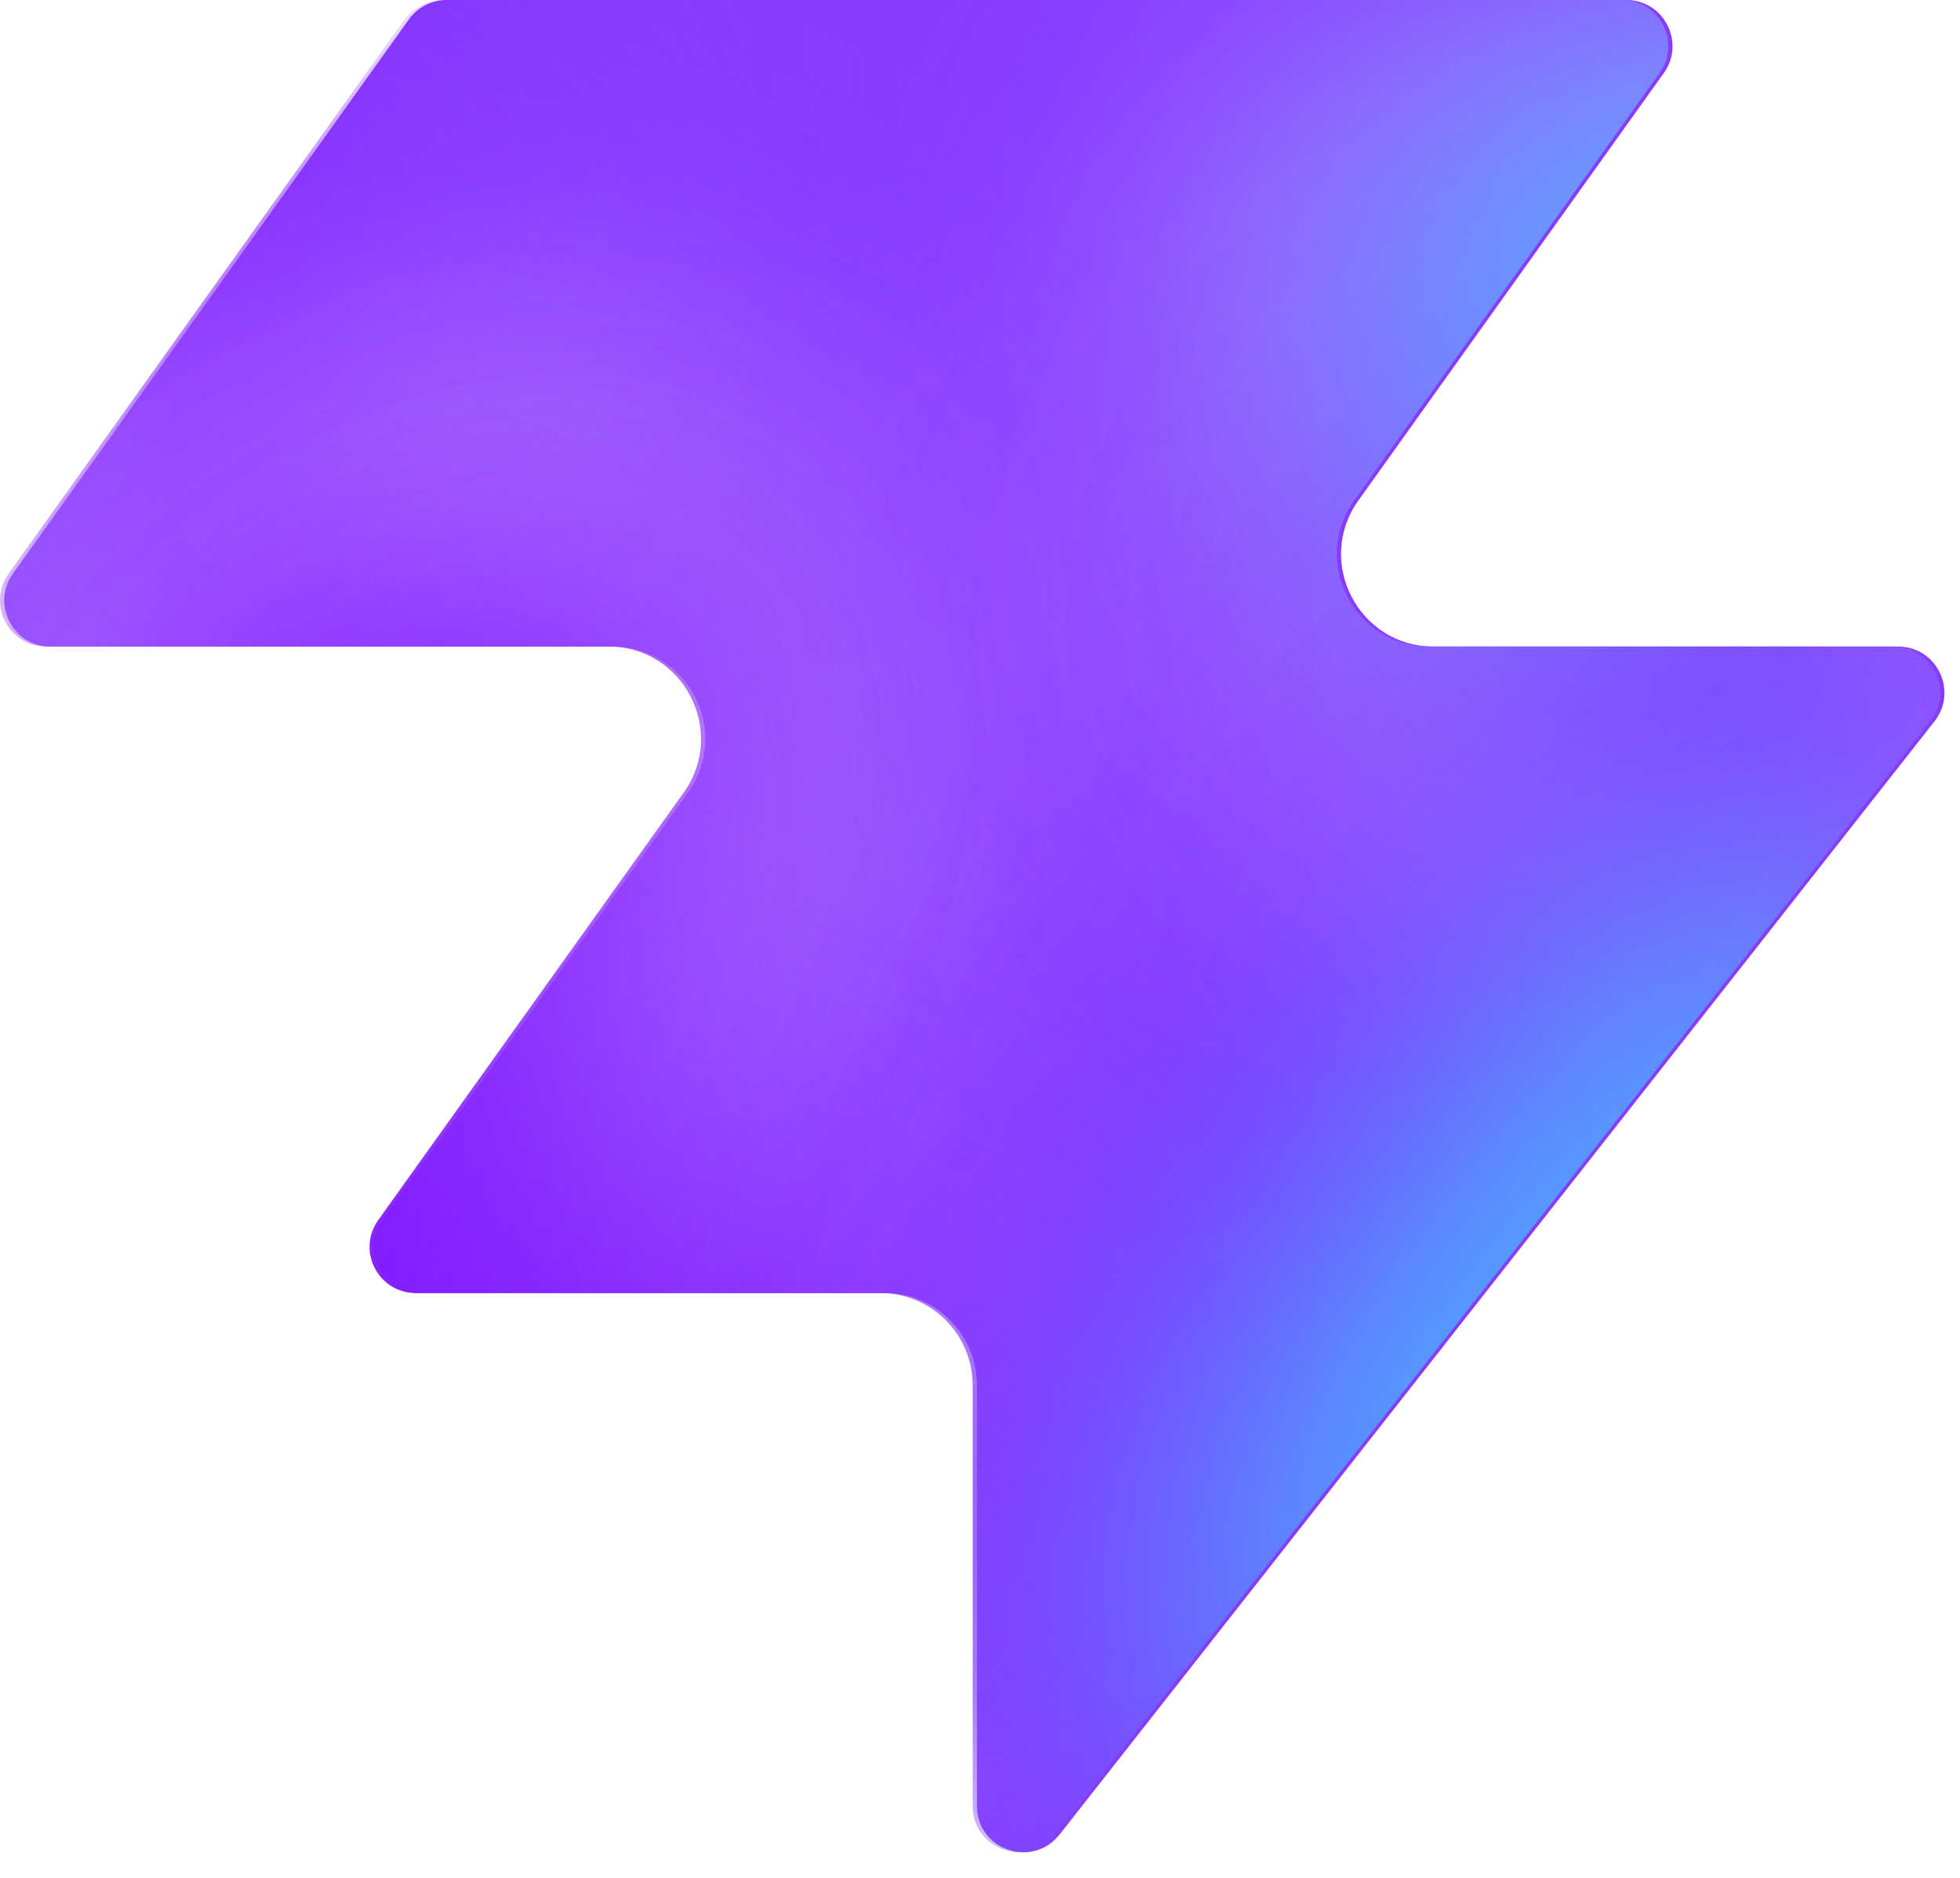
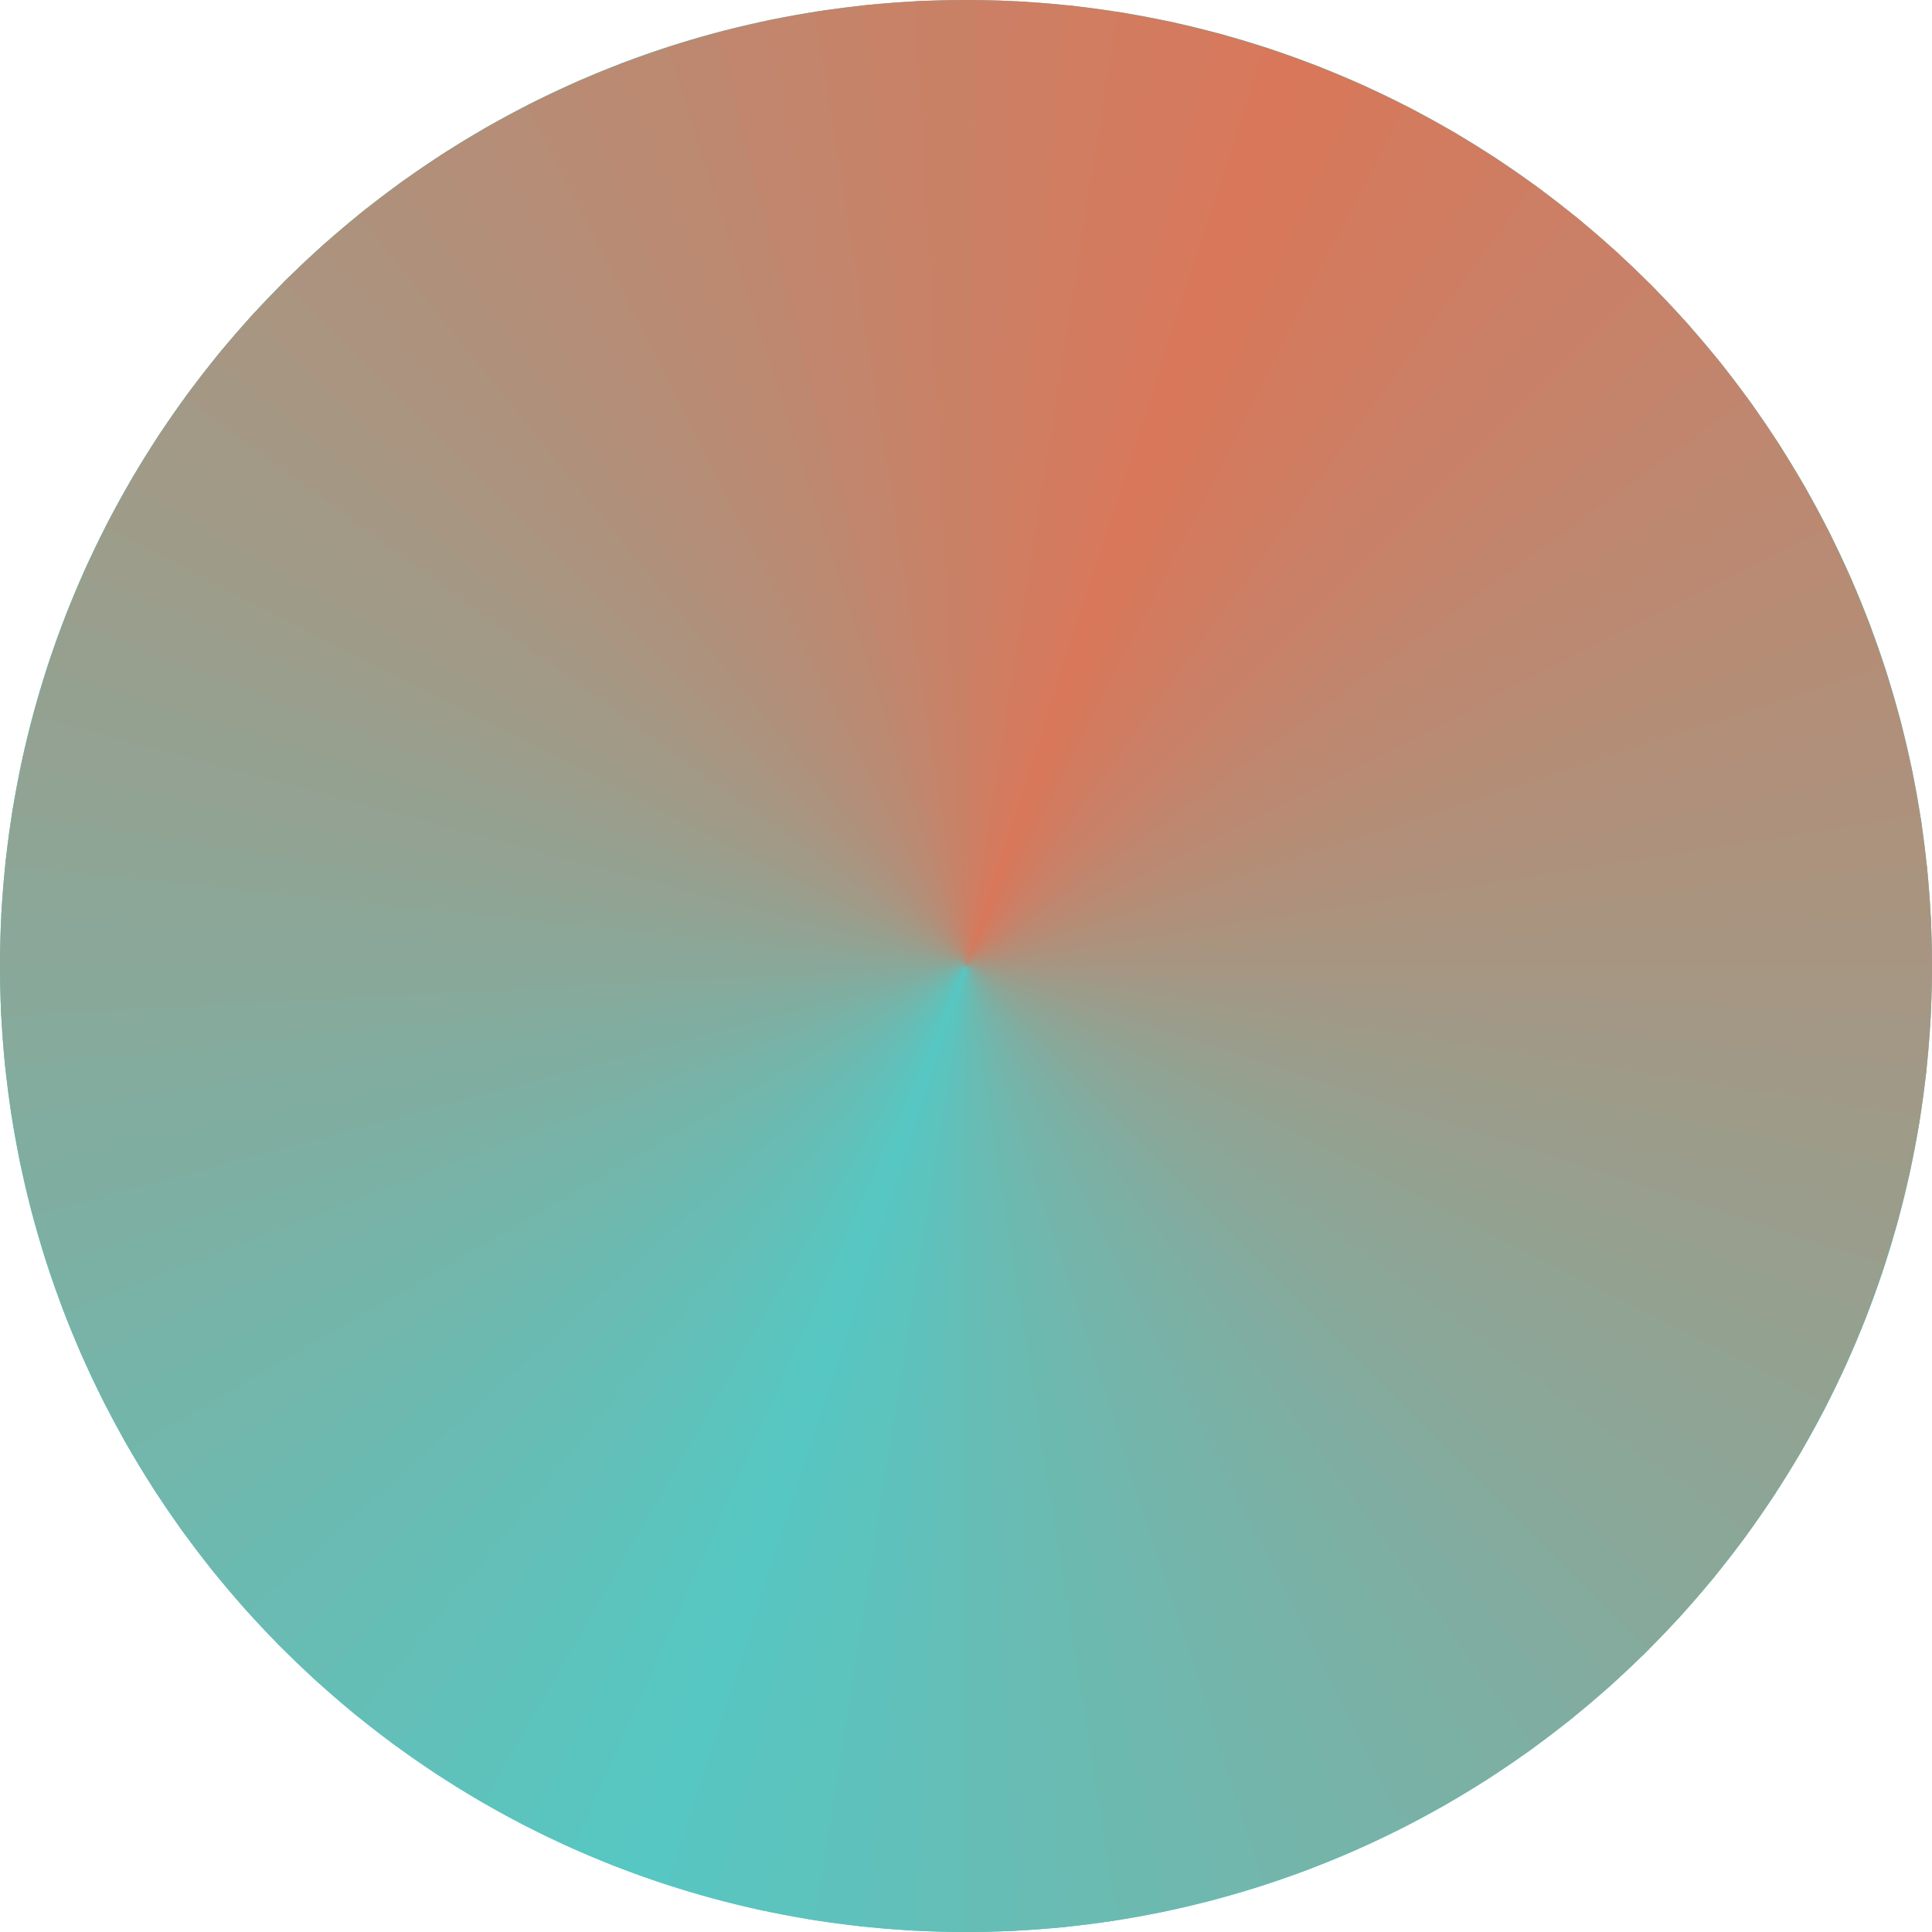
- <svg xmlns="http://www.w3.org/2000/svg" width="48" height="46" fill="none" viewBox="0 0 48 46">
-   <path fill="#863bff" d="M25.946 44.938c-.664.845-2.021.375-2.021-.698V33.937a2.26 2.26 0 0 0-2.262-2.262H10.287c-.92 0-1.456-1.04-.92-1.788l7.48-10.471c1.07-1.497 0-3.578-1.842-3.578H1.237c-.92 0-1.456-1.04-.92-1.788L10.013.474c.214-.297.556-.474.92-.474h28.894c.92 0 1.456 1.04.92 1.788l-7.48 10.471c-1.07 1.498 0 3.579 1.842 3.579h11.377c.943 0 1.473 1.088.89 1.83L25.947 44.94z" style="fill:#863bff;fill:color(display-p3 .525 .23 1);fill-opacity:1" />
-   <mask id="a" width="48" height="46" x="0" y="0" maskUnits="userSpaceOnUse" style="mask-type:alpha">
-     <path fill="#000" d="M25.842 44.938c-.664.844-2.021.375-2.021-.698V33.937a2.26 2.26 0 0 0-2.262-2.262H10.183c-.92 0-1.456-1.04-.92-1.788l7.48-10.471c1.07-1.498 0-3.579-1.842-3.579H1.133c-.92 0-1.456-1.04-.92-1.787L9.91.473c.214-.297.556-.474.92-.474h28.894c.92 0 1.456 1.04.92 1.788l-7.48 10.471c-1.07 1.498 0 3.578 1.842 3.578h11.377c.943 0 1.473 1.088.89 1.832L25.843 44.94z" style="fill:#000;fill-opacity:1" />
-   </mask>
-   <g mask="url(#a)">
-     <g filter="url(#b)">
-       <ellipse cx="5.508" cy="14.704" fill="#ede6ff" rx="5.508" ry="14.704" style="fill:#ede6ff;fill:color(display-p3 .927 .903 1);fill-opacity:1" transform="matrix(.00324 1 1 -.00324 -4.47 31.516)" />
-     </g>
-     <g filter="url(#c)">
-       <ellipse cx="10.399" cy="29.851" fill="#ede6ff" rx="10.399" ry="29.851" style="fill:#ede6ff;fill:color(display-p3 .927 .903 1);fill-opacity:1" transform="matrix(.00324 1 1 -.00324 -39.328 7.883)" />
-     </g>
-     <g filter="url(#d)">
-       <ellipse cx="5.508" cy="30.487" fill="#7e14ff" rx="5.508" ry="30.487" style="fill:#7e14ff;fill:color(display-p3 .492 .077 1);fill-opacity:1" transform="rotate(89.814 -25.913 -14.639)scale(1 -1)" />
-     </g>
-     <g filter="url(#e)">
-       <ellipse cx="5.508" cy="30.599" fill="#7e14ff" rx="5.508" ry="30.599" style="fill:#7e14ff;fill:color(display-p3 .492 .077 1);fill-opacity:1" transform="rotate(89.814 -32.644 -3.334)scale(1 -1)" />
-     </g>
-     <g filter="url(#f)">
-       <ellipse cx="5.508" cy="30.599" fill="#7e14ff" rx="5.508" ry="30.599" style="fill:#7e14ff;fill:color(display-p3 .492 .077 1);fill-opacity:1" transform="matrix(.00324 1 1 -.00324 -34.34 30.47)" />
-     </g>
-     <g filter="url(#g)">
-       <ellipse cx="14.072" cy="22.078" fill="#ede6ff" rx="14.072" ry="22.078" style="fill:#ede6ff;fill:color(display-p3 .927 .903 1);fill-opacity:1" transform="rotate(93.35 24.506 48.493)scale(-1 1)" />
-     </g>
-     <g filter="url(#h)">
-       <ellipse cx="3.47" cy="21.501" fill="#7e14ff" rx="3.47" ry="21.501" style="fill:#7e14ff;fill:color(display-p3 .492 .077 1);fill-opacity:1" transform="rotate(89.009 28.708 47.59)scale(-1 1)" />
-     </g>
-     <g filter="url(#i)">
-       <ellipse cx="3.47" cy="21.501" fill="#7e14ff" rx="3.47" ry="21.501" style="fill:#7e14ff;fill:color(display-p3 .492 .077 1);fill-opacity:1" transform="rotate(89.009 28.708 47.59)scale(-1 1)" />
-     </g>
-     <g filter="url(#j)">
-       <ellipse cx=".387" cy="8.972" fill="#7e14ff" rx="4.407" ry="29.108" style="fill:#7e14ff;fill:color(display-p3 .492 .077 1);fill-opacity:1" transform="rotate(39.51 .387 8.972)" />
-     </g>
-     <g filter="url(#k)">
-       <ellipse cx="47.523" cy="-6.092" fill="#7e14ff" rx="4.407" ry="29.108" style="fill:#7e14ff;fill:color(display-p3 .492 .077 1);fill-opacity:1" transform="rotate(37.892 47.523 -6.092)" />
-     </g>
-     <g filter="url(#l)">
-       <ellipse cx="41.412" cy="6.333" fill="#47bfff" rx="5.971" ry="9.665" style="fill:#47bfff;fill:color(display-p3 .28 .748 1);fill-opacity:1" transform="rotate(37.892 41.412 6.333)" />
-     </g>
-     <g filter="url(#m)">
-       <ellipse cx="-1.879" cy="38.332" fill="#7e14ff" rx="4.407" ry="29.108" style="fill:#7e14ff;fill:color(display-p3 .492 .077 1);fill-opacity:1" transform="rotate(37.892 -1.88 38.332)" />
-     </g>
-     <g filter="url(#n)">
-       <ellipse cx="-1.879" cy="38.332" fill="#7e14ff" rx="4.407" ry="29.108" style="fill:#7e14ff;fill:color(display-p3 .492 .077 1);fill-opacity:1" transform="rotate(37.892 -1.88 38.332)" />
-     </g>
-     <g filter="url(#o)">
-       <ellipse cx="35.651" cy="29.907" fill="#7e14ff" rx="4.407" ry="29.108" style="fill:#7e14ff;fill:color(display-p3 .492 .077 1);fill-opacity:1" transform="rotate(37.892 35.651 29.907)" />
-     </g>
-     <g filter="url(#p)">
-       <ellipse cx="38.418" cy="32.4" fill="#47bfff" rx="5.971" ry="15.297" style="fill:#47bfff;fill:color(display-p3 .28 .748 1);fill-opacity:1" transform="rotate(37.892 38.418 32.4)" />
-     </g>
+ <svg xmlns="http://www.w3.org/2000/svg" viewBox="0 0 48 48">
+   <clipPath id="c">
+     <circle cx="24" cy="24" r="24" />
+   </clipPath>
+   <g clip-path="url(#c)">
+     <circle cx="24" cy="24" r="24" fill="#56c7c2" />
+     <path fill="#cc7f65" d="M24 24L24.000 0.000A24 24 0 0 1 25.507 0.047Z" />
+     <path fill="#ce7e63" d="M24 24L25.256 0.033A24 24 0 0 1 26.758 0.159Z" />
+     <path fill="#d07d61" d="M24 24L26.509 0.131A24 24 0 0 1 28.002 0.336Z" />
+     <path fill="#d27b5f" d="M24 24L27.754 0.295A24 24 0 0 1 29.235 0.578Z" />
+     <path fill="#d47a5e" d="M24 24L28.990 0.524A24 24 0 0 1 30.454 0.884Z" />
+     <path fill="#d6795c" d="M24 24L30.212 0.818A24 24 0 0 1 31.655 1.254Z" />
+     <path fill="#d9775a" d="M24 24L31.416 1.175A24 24 0 0 1 32.835 1.685Z" />
+     <path fill="#d7785b" d="M24 24L32.601 1.594A24 24 0 0 1 33.991 2.178Z" />
+     <path fill="#d5795d" d="M24 24L33.762 2.075A24 24 0 0 1 35.119 2.731Z" />
+     <path fill="#d37b5f" d="M24 24L34.896 2.616A24 24 0 0 1 36.217 3.342Z" />
+     <path fill="#d17c61" d="M24 24L36.000 3.215A24 24 0 0 1 37.281 4.010Z" />
+     <path fill="#ce7d62" d="M24 24L37.071 3.872A24 24 0 0 1 38.309 4.732Z" />
+     <path fill="#cc7f64" d="M24 24L38.107 4.584A24 24 0 0 1 39.298 5.508Z" />
+     <path fill="#ca8066" d="M24 24L39.104 5.348A24 24 0 0 1 40.245 6.334Z" />
+     <path fill="#c88168" d="M24 24L40.059 6.165A24 24 0 0 1 41.147 7.208Z" />
+     <path fill="#c68369" d="M24 24L40.971 7.029A24 24 0 0 1 42.003 8.129Z" />
+     <path fill="#c4846b" d="M24 24L41.835 7.941A24 24 0 0 1 42.809 9.092Z" />
+     <path fill="#c1856d" d="M24 24L42.652 8.896A24 24 0 0 1 43.563 10.097Z" />
+     <path fill="#bf876f" d="M24 24L43.416 9.893A24 24 0 0 1 44.264 11.140Z" />
+     <path fill="#bd8870" d="M24 24L44.128 10.929A24 24 0 0 1 44.909 12.218Z" />
+     <path fill="#bb8972" d="M24 24L44.785 12.000A24 24 0 0 1 45.497 13.329Z" />
+     <path fill="#b98b74" d="M24 24L45.384 13.104A24 24 0 0 1 46.026 14.468Z" />
+     <path fill="#b68c75" d="M24 24L45.925 14.238A24 24 0 0 1 46.495 15.634Z" />
+     <path fill="#b48d77" d="M24 24L46.406 15.399A24 24 0 0 1 46.902 16.823Z" />
+     <path fill="#b28f79" d="M24 24L46.825 16.584A24 24 0 0 1 47.246 18.031Z" />
+     <path fill="#b0907b" d="M24 24L47.182 17.788A24 24 0 0 1 47.527 19.256Z" />
+     <path fill="#ae917c" d="M24 24L47.476 19.010A24 24 0 0 1 47.743 20.494Z" />
+     <path fill="#ac937e" d="M24 24L47.705 20.246A24 24 0 0 1 47.893 21.741Z" />
+     <path fill="#a99480" d="M24 24L47.869 21.491A24 24 0 0 1 47.979 22.995Z" />
+     <path fill="#a79582" d="M24 24L47.967 22.744A24 24 0 0 1 47.999 24.251Z" />
+     <path fill="#a59783" d="M24 24L48.000 24.000A24 24 0 0 1 47.953 25.507Z" />
+     <path fill="#a39885" d="M24 24L47.967 25.256A24 24 0 0 1 47.841 26.758Z" />
+     <path fill="#a19987" d="M24 24L47.869 26.509A24 24 0 0 1 47.664 28.002Z" />
+     <path fill="#9e9b89" d="M24 24L47.705 27.754A24 24 0 0 1 47.422 29.235Z" />
+     <path fill="#9c9c8a" d="M24 24L47.476 28.990A24 24 0 0 1 47.116 30.454Z" />
+     <path fill="#9a9d8c" d="M24 24L47.182 30.212A24 24 0 0 1 46.746 31.655Z" />
+     <path fill="#989f8e" d="M24 24L46.825 31.416A24 24 0 0 1 46.315 32.835Z" />
+     <path fill="#96a08f" d="M24 24L46.406 32.601A24 24 0 0 1 45.822 33.991Z" />
+     <path fill="#93a191" d="M24 24L45.925 33.762A24 24 0 0 1 45.269 35.119Z" />
+     <path fill="#91a393" d="M24 24L45.384 34.896A24 24 0 0 1 44.658 36.217Z" />
+     <path fill="#8fa495" d="M24 24L44.785 36.000A24 24 0 0 1 43.990 37.281Z" />
+     <path fill="#8da596" d="M24 24L44.128 37.071A24 24 0 0 1 43.268 38.309Z" />
+     <path fill="#8ba798" d="M24 24L43.416 38.107A24 24 0 0 1 42.492 39.298Z" />
+     <path fill="#89a89a" d="M24 24L42.652 39.104A24 24 0 0 1 41.666 40.245Z" />
+     <path fill="#86a99c" d="M24 24L41.835 40.059A24 24 0 0 1 40.792 41.147Z" />
+     <path fill="#84ab9d" d="M24 24L40.971 40.971A24 24 0 0 1 39.871 42.003Z" />
+     <path fill="#82ac9f" d="M24 24L40.059 41.835A24 24 0 0 1 38.908 42.809Z" />
+     <path fill="#80ada1" d="M24 24L39.104 42.652A24 24 0 0 1 37.903 43.563Z" />
+     <path fill="#7eafa3" d="M24 24L38.107 43.416A24 24 0 0 1 36.860 44.264Z" />
+     <path fill="#7bb0a4" d="M24 24L37.071 44.128A24 24 0 0 1 35.782 44.909Z" />
+     <path fill="#79b1a6" d="M24 24L36.000 44.785A24 24 0 0 1 34.671 45.497Z" />
+     <path fill="#77b3a8" d="M24 24L34.896 45.384A24 24 0 0 1 33.532 46.026Z" />
+     <path fill="#75b4a9" d="M24 24L33.762 45.925A24 24 0 0 1 32.366 46.495Z" />
+     <path fill="#73b5ab" d="M24 24L32.601 46.406A24 24 0 0 1 31.177 46.902Z" />
+     <path fill="#71b7ad" d="M24 24L31.416 46.825A24 24 0 0 1 29.969 47.246Z" />
+     <path fill="#6eb8af" d="M24 24L30.212 47.182A24 24 0 0 1 28.744 47.527Z" />
+     <path fill="#6cb9b0" d="M24 24L28.990 47.476A24 24 0 0 1 27.506 47.743Z" />
+     <path fill="#6abbb2" d="M24 24L27.754 47.705A24 24 0 0 1 26.259 47.893Z" />
+     <path fill="#68bcb4" d="M24 24L26.509 47.869A24 24 0 0 1 25.005 47.979Z" />
+     <path fill="#66bdb6" d="M24 24L25.256 47.967A24 24 0 0 1 23.749 47.999Z" />
+     <path fill="#63bfb7" d="M24 24L24.000 48.000A24 24 0 0 1 22.493 47.953Z" />
+     <path fill="#61c0b9" d="M24 24L22.744 47.967A24 24 0 0 1 21.242 47.841Z" />
+     <path fill="#5fc1bb" d="M24 24L21.491 47.869A24 24 0 0 1 19.998 47.664Z" />
+     <path fill="#5dc3bd" d="M24 24L20.246 47.705A24 24 0 0 1 18.765 47.422Z" />
+     <path fill="#5bc4be" d="M24 24L19.010 47.476A24 24 0 0 1 17.546 47.116Z" />
+     <path fill="#59c5c0" d="M24 24L17.788 47.182A24 24 0 0 1 16.345 46.746Z" />
+     <path fill="#56c7c2" d="M24 24L16.584 46.825A24 24 0 0 1 15.165 46.315Z" />
+     <path fill="#58c6c1" d="M24 24L15.399 46.406A24 24 0 0 1 14.009 45.822Z" />
+     <path fill="#5ac5bf" d="M24 24L14.238 45.925A24 24 0 0 1 12.881 45.269Z" />
+     <path fill="#5cc3bd" d="M24 24L13.104 45.384A24 24 0 0 1 11.783 44.658Z" />
+     <path fill="#5ec2bb" d="M24 24L12.000 44.785A24 24 0 0 1 10.719 43.990Z" />
+     <path fill="#61c1ba" d="M24 24L10.929 44.128A24 24 0 0 1 9.691 43.268Z" />
+     <path fill="#63bfb8" d="M24 24L9.893 43.416A24 24 0 0 1 8.702 42.492Z" />
+     <path fill="#65beb6" d="M24 24L8.896 42.652A24 24 0 0 1 7.755 41.666Z" />
+     <path fill="#67bdb4" d="M24 24L7.941 41.835A24 24 0 0 1 6.853 40.792Z" />
+     <path fill="#69bbb3" d="M24 24L7.029 40.971A24 24 0 0 1 5.997 39.871Z" />
+     <path fill="#6bbab1" d="M24 24L6.165 40.059A24 24 0 0 1 5.191 38.908Z" />
+     <path fill="#6eb9af" d="M24 24L5.348 39.104A24 24 0 0 1 4.437 37.903Z" />
+     <path fill="#70b7ad" d="M24 24L4.584 38.107A24 24 0 0 1 3.736 36.860Z" />
+     <path fill="#72b6ac" d="M24 24L3.872 37.071A24 24 0 0 1 3.091 35.782Z" />
+     <path fill="#74b5aa" d="M24 24L3.215 36.000A24 24 0 0 1 2.503 34.671Z" />
+     <path fill="#76b3a8" d="M24 24L2.616 34.896A24 24 0 0 1 1.974 33.532Z" />
+     <path fill="#79b2a7" d="M24 24L2.075 33.762A24 24 0 0 1 1.505 32.366Z" />
+     <path fill="#7bb1a5" d="M24 24L1.594 32.601A24 24 0 0 1 1.098 31.177Z" />
+     <path fill="#7dafa3" d="M24 24L1.175 31.416A24 24 0 0 1 0.754 29.969Z" />
+     <path fill="#7faea1" d="M24 24L0.818 30.212A24 24 0 0 1 0.473 28.744Z" />
+     <path fill="#81ada0" d="M24 24L0.524 28.990A24 24 0 0 1 0.257 27.506Z" />
+     <path fill="#83ab9e" d="M24 24L0.295 27.754A24 24 0 0 1 0.107 26.259Z" />
+     <path fill="#86aa9c" d="M24 24L0.131 26.509A24 24 0 0 1 0.021 25.005Z" />
+     <path fill="#88a99a" d="M24 24L0.033 25.256A24 24 0 0 1 0.001 23.749Z" />
+     <path fill="#8aa799" d="M24 24L0.000 24.000A24 24 0 0 1 0.047 22.493Z" />
+     <path fill="#8ca697" d="M24 24L0.033 22.744A24 24 0 0 1 0.159 21.242Z" />
+     <path fill="#8ea595" d="M24 24L0.131 21.491A24 24 0 0 1 0.336 19.998Z" />
+     <path fill="#91a393" d="M24 24L0.295 20.246A24 24 0 0 1 0.578 18.765Z" />
+     <path fill="#93a292" d="M24 24L0.524 19.010A24 24 0 0 1 0.884 17.546Z" />
+     <path fill="#95a190" d="M24 24L0.818 17.788A24 24 0 0 1 1.254 16.345Z" />
+     <path fill="#979f8e" d="M24 24L1.175 16.584A24 24 0 0 1 1.685 15.165Z" />
+     <path fill="#999e8d" d="M24 24L1.594 15.399A24 24 0 0 1 2.178 14.009Z" />
+     <path fill="#9c9d8b" d="M24 24L2.075 14.238A24 24 0 0 1 2.731 12.881Z" />
+     <path fill="#9e9b89" d="M24 24L2.616 13.104A24 24 0 0 1 3.342 11.783Z" />
+     <path fill="#a09a87" d="M24 24L3.215 12.000A24 24 0 0 1 4.010 10.719Z" />
+     <path fill="#a29986" d="M24 24L3.872 10.929A24 24 0 0 1 4.732 9.691Z" />
+     <path fill="#a49784" d="M24 24L4.584 9.893A24 24 0 0 1 5.508 8.702Z" />
+     <path fill="#a69682" d="M24 24L5.348 8.896A24 24 0 0 1 6.334 7.755Z" />
+     <path fill="#a99580" d="M24 24L6.165 7.941A24 24 0 0 1 7.208 6.853Z" />
+     <path fill="#ab937f" d="M24 24L7.029 7.029A24 24 0 0 1 8.129 5.997Z" />
+     <path fill="#ad927d" d="M24 24L7.941 6.165A24 24 0 0 1 9.092 5.191Z" />
+     <path fill="#af917b" d="M24 24L8.896 5.348A24 24 0 0 1 10.097 4.437Z" />
+     <path fill="#b18f79" d="M24 24L9.893 4.584A24 24 0 0 1 11.140 3.736Z" />
+     <path fill="#b48e78" d="M24 24L10.929 3.872A24 24 0 0 1 12.218 3.091Z" />
+     <path fill="#b68d76" d="M24 24L12.000 3.215A24 24 0 0 1 13.329 2.503Z" />
+     <path fill="#b88b74" d="M24 24L13.104 2.616A24 24 0 0 1 14.468 1.974Z" />
+     <path fill="#ba8a73" d="M24 24L14.238 2.075A24 24 0 0 1 15.634 1.505Z" />
+     <path fill="#bc8971" d="M24 24L15.399 1.594A24 24 0 0 1 16.823 1.098Z" />
+     <path fill="#be876f" d="M24 24L16.584 1.175A24 24 0 0 1 18.031 0.754Z" />
+     <path fill="#c1866d" d="M24 24L17.788 0.818A24 24 0 0 1 19.256 0.473Z" />
+     <path fill="#c3856c" d="M24 24L19.010 0.524A24 24 0 0 1 20.494 0.257Z" />
+     <path fill="#c5836a" d="M24 24L20.246 0.295A24 24 0 0 1 21.741 0.107Z" />
+     <path fill="#c78268" d="M24 24L21.491 0.131A24 24 0 0 1 22.995 0.021Z" />
+     <path fill="#c98166" d="M24 24L22.744 0.033A24 24 0 0 1 24.251 0.001Z" />
  </g>
-   <defs>
-     <filter id="b" width="60.045" height="41.654" x="-19.77" y="16.149" color-interpolation-filters="sRGB" filterUnits="userSpaceOnUse">
-       <feFlood flood-opacity="0" result="BackgroundImageFix" />
-       <feBlend in="SourceGraphic" in2="BackgroundImageFix" result="shape" />
-       <feGaussianBlur result="effect1_foregroundBlur_2002_17158" stdDeviation="7.659" />
-     </filter>
-     <filter id="c" width="90.34" height="51.437" x="-54.613" y="-7.533" color-interpolation-filters="sRGB" filterUnits="userSpaceOnUse">
-       <feFlood flood-opacity="0" result="BackgroundImageFix" />
-       <feBlend in="SourceGraphic" in2="BackgroundImageFix" result="shape" />
-       <feGaussianBlur result="effect1_foregroundBlur_2002_17158" stdDeviation="7.659" />
-     </filter>
-     <filter id="d" width="79.355" height="29.4" x="-49.64" y="2.03" color-interpolation-filters="sRGB" filterUnits="userSpaceOnUse">
-       <feFlood flood-opacity="0" result="BackgroundImageFix" />
-       <feBlend in="SourceGraphic" in2="BackgroundImageFix" result="shape" />
-       <feGaussianBlur result="effect1_foregroundBlur_2002_17158" stdDeviation="4.596" />
-     </filter>
-     <filter id="e" width="79.579" height="29.4" x="-45.045" y="20.029" color-interpolation-filters="sRGB" filterUnits="userSpaceOnUse">
-       <feFlood flood-opacity="0" result="BackgroundImageFix" />
-       <feBlend in="SourceGraphic" in2="BackgroundImageFix" result="shape" />
-       <feGaussianBlur result="effect1_foregroundBlur_2002_17158" stdDeviation="4.596" />
-     </filter>
-     <filter id="f" width="79.579" height="29.4" x="-43.513" y="21.178" color-interpolation-filters="sRGB" filterUnits="userSpaceOnUse">
-       <feFlood flood-opacity="0" result="BackgroundImageFix" />
-       <feBlend in="SourceGraphic" in2="BackgroundImageFix" result="shape" />
-       <feGaussianBlur result="effect1_foregroundBlur_2002_17158" stdDeviation="4.596" />
-     </filter>
-     <filter id="g" width="74.749" height="58.852" x="15.756" y="-17.901" color-interpolation-filters="sRGB" filterUnits="userSpaceOnUse">
-       <feFlood flood-opacity="0" result="BackgroundImageFix" />
-       <feBlend in="SourceGraphic" in2="BackgroundImageFix" result="shape" />
-       <feGaussianBlur result="effect1_foregroundBlur_2002_17158" stdDeviation="7.659" />
-     </filter>
-     <filter id="h" width="61.377" height="25.362" x="23.548" y="2.284" color-interpolation-filters="sRGB" filterUnits="userSpaceOnUse">
-       <feFlood flood-opacity="0" result="BackgroundImageFix" />
-       <feBlend in="SourceGraphic" in2="BackgroundImageFix" result="shape" />
-       <feGaussianBlur result="effect1_foregroundBlur_2002_17158" stdDeviation="4.596" />
-     </filter>
-     <filter id="i" width="61.377" height="25.362" x="23.548" y="2.284" color-interpolation-filters="sRGB" filterUnits="userSpaceOnUse">
-       <feFlood flood-opacity="0" result="BackgroundImageFix" />
-       <feBlend in="SourceGraphic" in2="BackgroundImageFix" result="shape" />
-       <feGaussianBlur result="effect1_foregroundBlur_2002_17158" stdDeviation="4.596" />
-     </filter>
-     <filter id="j" width="56.045" height="63.649" x="-27.636" y="-22.853" color-interpolation-filters="sRGB" filterUnits="userSpaceOnUse">
-       <feFlood flood-opacity="0" result="BackgroundImageFix" />
-       <feBlend in="SourceGraphic" in2="BackgroundImageFix" result="shape" />
-       <feGaussianBlur result="effect1_foregroundBlur_2002_17158" stdDeviation="4.596" />
-     </filter>
-     <filter id="k" width="54.814" height="64.646" x="20.116" y="-38.415" color-interpolation-filters="sRGB" filterUnits="userSpaceOnUse">
-       <feFlood flood-opacity="0" result="BackgroundImageFix" />
-       <feBlend in="SourceGraphic" in2="BackgroundImageFix" result="shape" />
-       <feGaussianBlur result="effect1_foregroundBlur_2002_17158" stdDeviation="4.596" />
-     </filter>
-     <filter id="l" width="33.541" height="35.313" x="24.641" y="-11.323" color-interpolation-filters="sRGB" filterUnits="userSpaceOnUse">
-       <feFlood flood-opacity="0" result="BackgroundImageFix" />
-       <feBlend in="SourceGraphic" in2="BackgroundImageFix" result="shape" />
-       <feGaussianBlur result="effect1_foregroundBlur_2002_17158" stdDeviation="4.596" />
-     </filter>
-     <filter id="m" width="54.814" height="64.646" x="-29.286" y="6.009" color-interpolation-filters="sRGB" filterUnits="userSpaceOnUse">
-       <feFlood flood-opacity="0" result="BackgroundImageFix" />
-       <feBlend in="SourceGraphic" in2="BackgroundImageFix" result="shape" />
-       <feGaussianBlur result="effect1_foregroundBlur_2002_17158" stdDeviation="4.596" />
-     </filter>
-     <filter id="n" width="54.814" height="64.646" x="-29.286" y="6.009" color-interpolation-filters="sRGB" filterUnits="userSpaceOnUse">
-       <feFlood flood-opacity="0" result="BackgroundImageFix" />
-       <feBlend in="SourceGraphic" in2="BackgroundImageFix" result="shape" />
-       <feGaussianBlur result="effect1_foregroundBlur_2002_17158" stdDeviation="4.596" />
-     </filter>
-     <filter id="o" width="54.814" height="64.646" x="8.244" y="-2.416" color-interpolation-filters="sRGB" filterUnits="userSpaceOnUse">
-       <feFlood flood-opacity="0" result="BackgroundImageFix" />
-       <feBlend in="SourceGraphic" in2="BackgroundImageFix" result="shape" />
-       <feGaussianBlur result="effect1_foregroundBlur_2002_17158" stdDeviation="4.596" />
-     </filter>
-     <filter id="p" width="39.409" height="43.623" x="18.713" y="10.588" color-interpolation-filters="sRGB" filterUnits="userSpaceOnUse">
-       <feFlood flood-opacity="0" result="BackgroundImageFix" />
-       <feBlend in="SourceGraphic" in2="BackgroundImageFix" result="shape" />
-       <feGaussianBlur result="effect1_foregroundBlur_2002_17158" stdDeviation="4.596" />
-     </filter>
-   </defs>
</svg>
